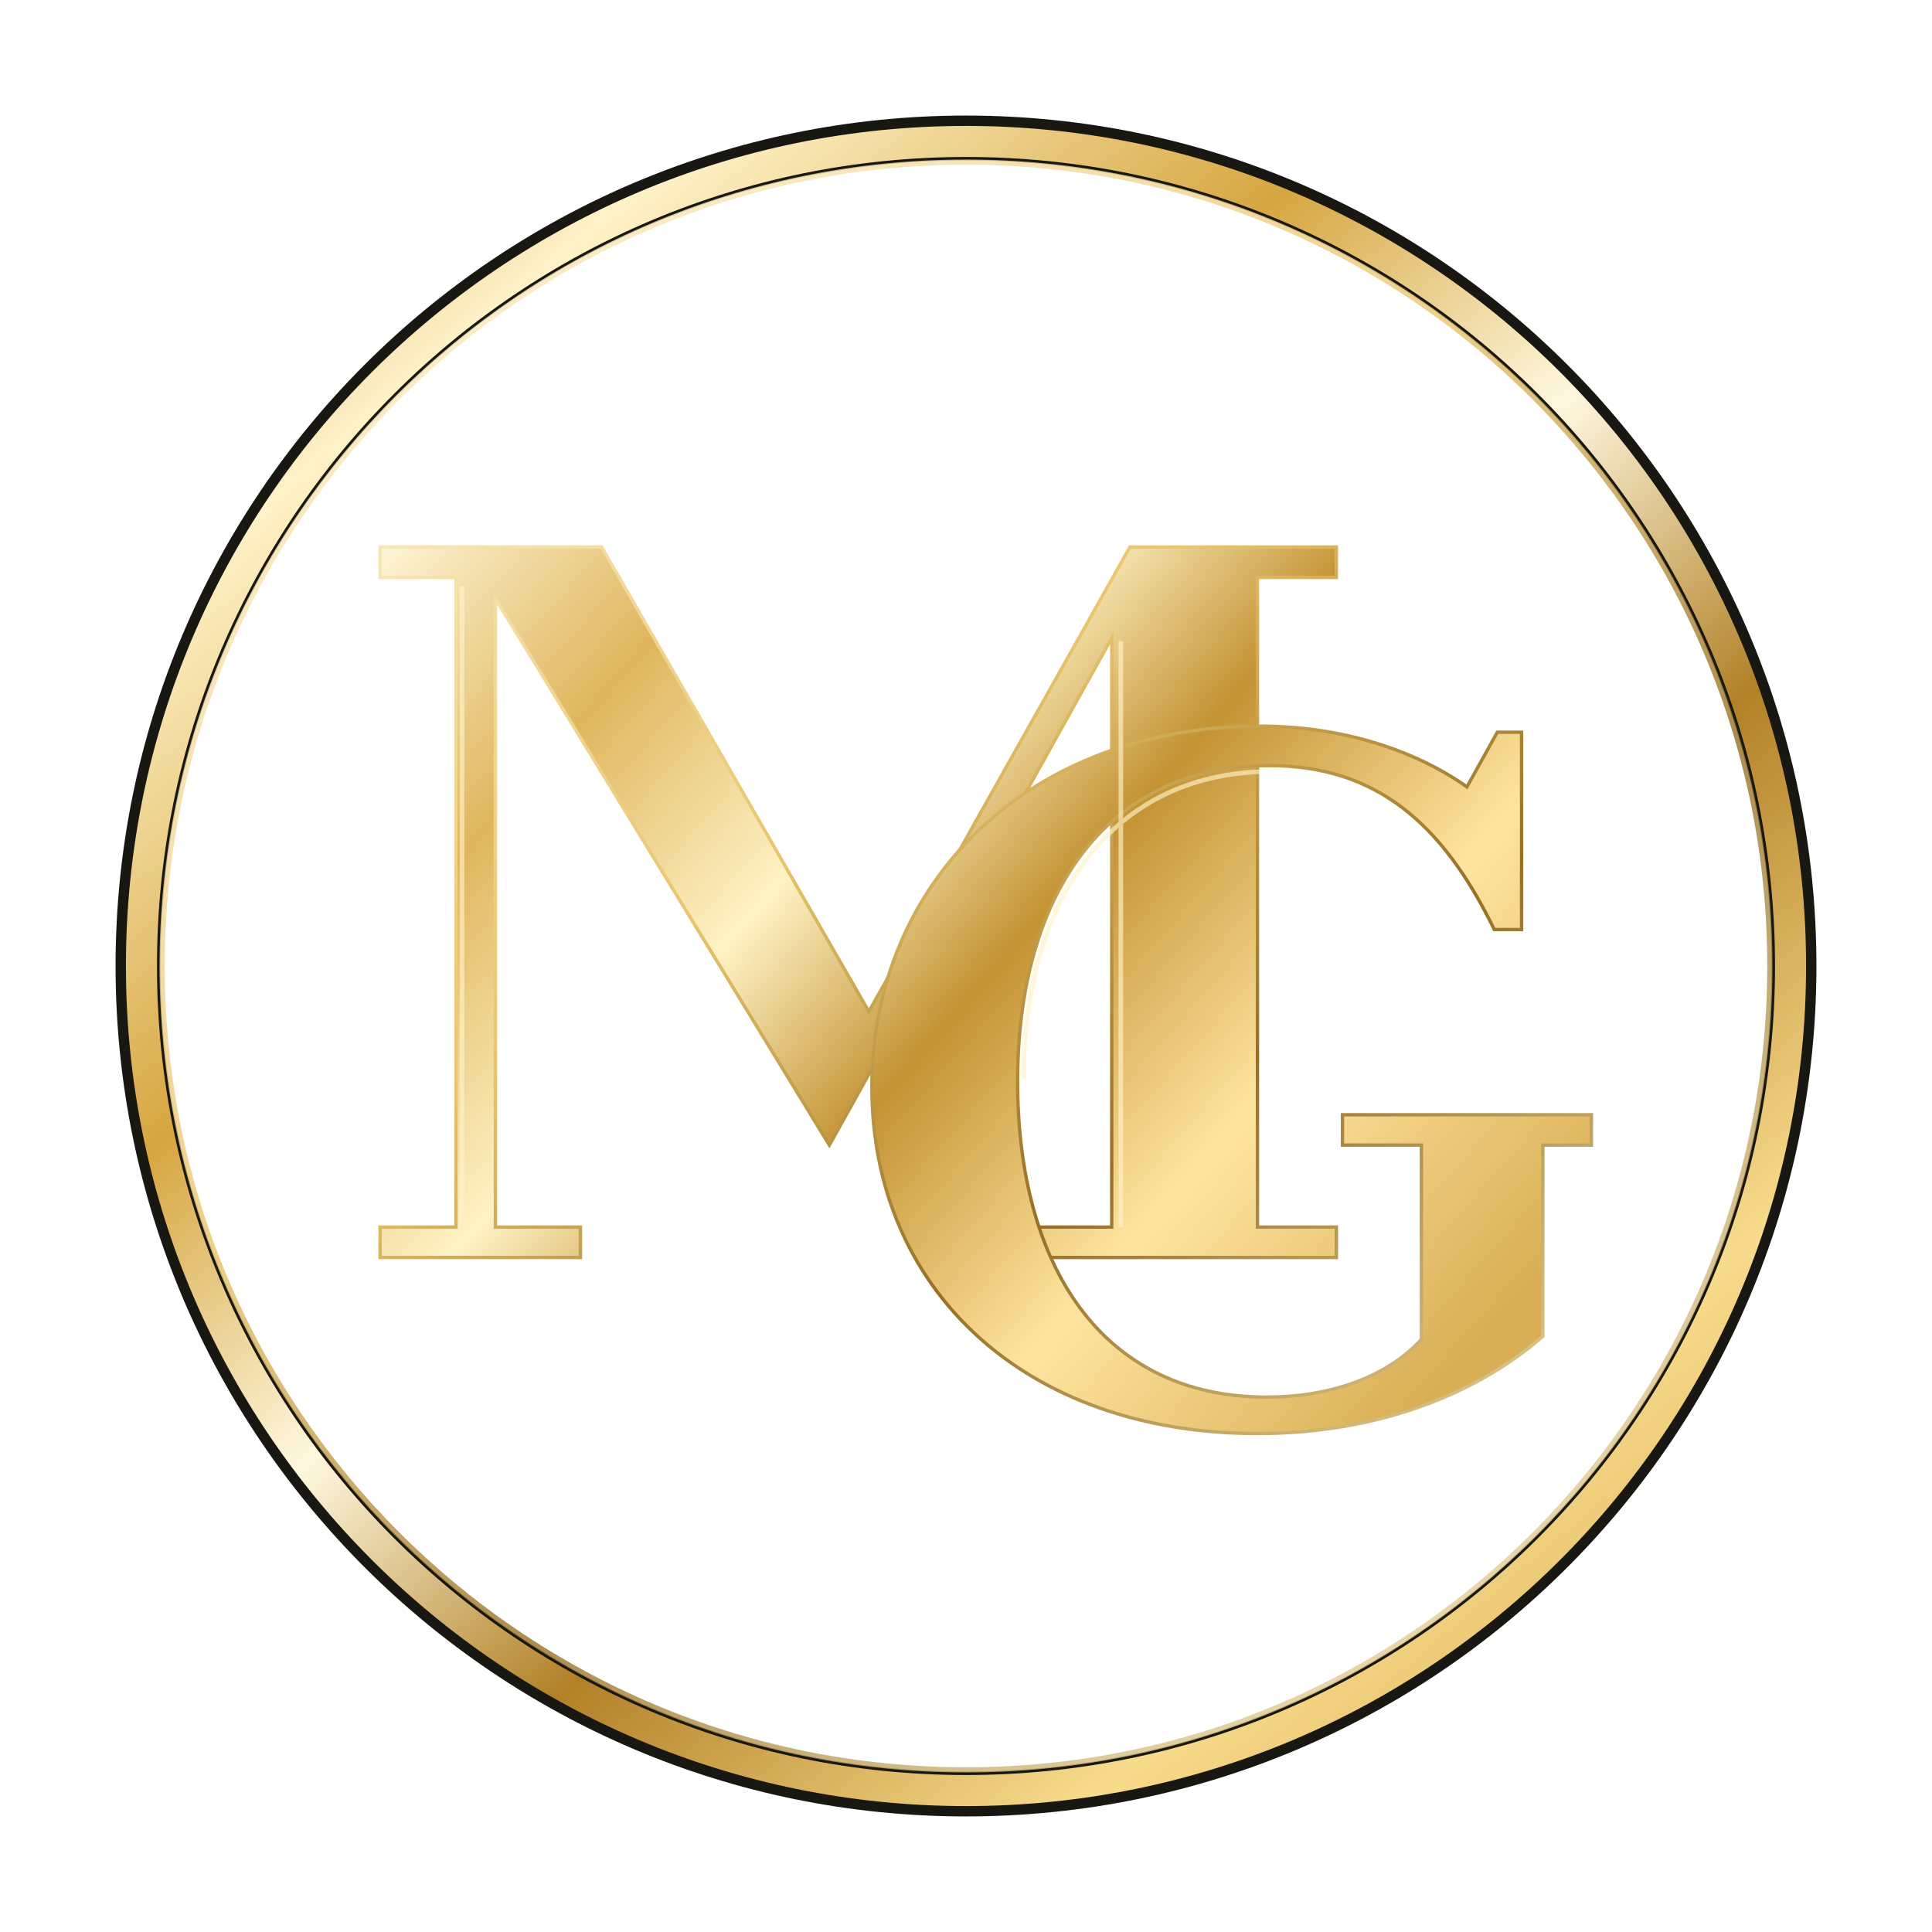
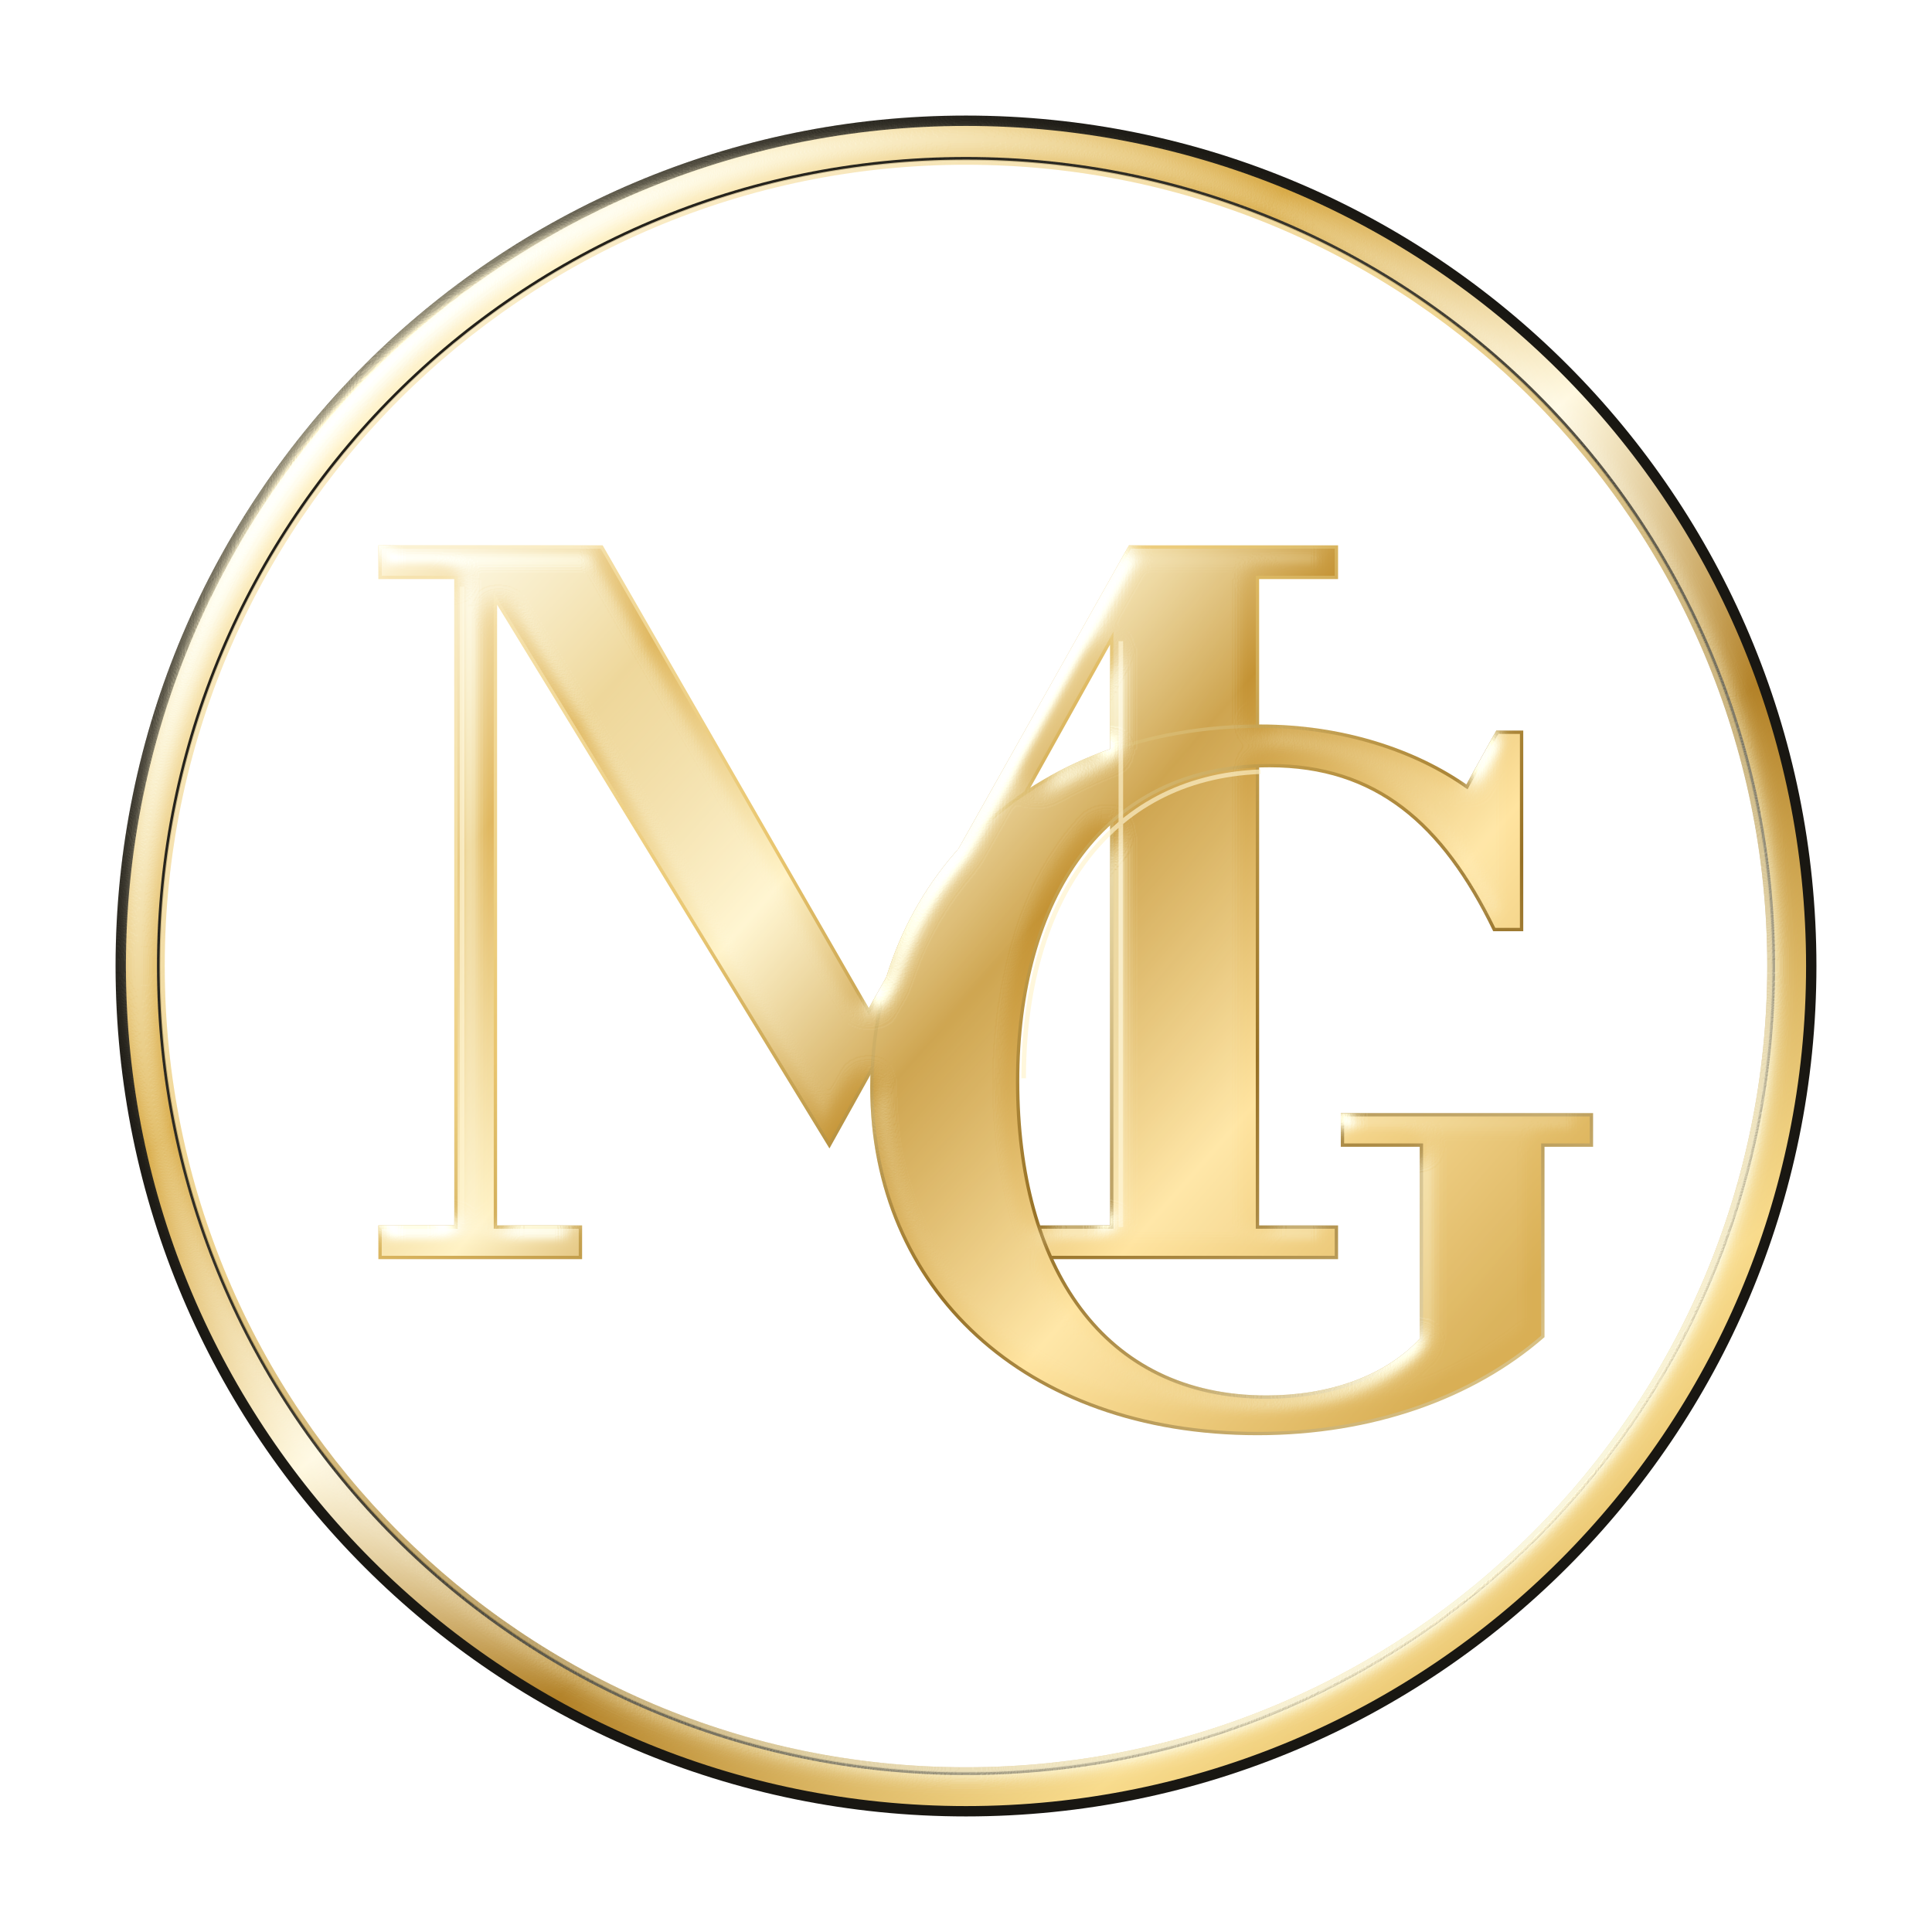
<svg xmlns="http://www.w3.org/2000/svg" viewBox="220 15 560 560" fill="none">
  <defs>
+     <filter id="glass-relief" x="-10%" y="-10%" width="120%" height="120%" color-interpolation-filters="sRGB">
+       <feGaussianBlur in="SourceAlpha" stdDeviation="3.2" result="bump" />
+       <feSpecularLighting in="bump" surfaceScale="7.5" specularConstant="1.25" specularExponent="24" lighting-color="#fff4cd" result="shine">
+         <fePointLight x="240" y="50" z="360" />
+       </feSpecularLighting>
+       <feComposite in="shine" in2="SourceAlpha" operator="in" result="edge-light" />
+       <feBlend in="SourceGraphic" in2="edge-light" mode="screen" />
+     </filter>
+     <filter id="white-alpha">
+       <feColorMatrix type="matrix" values="0 0 0 0 1 0 0 0 0 1 0 0 0 0 1 0 0 0 1 0" />
+     </filter>
+     <mask id="brand-alpha" maskUnits="userSpaceOnUse" x="0" y="0" width="1000" height="780">
+       <use href="#brand-body" filter="url(#white-alpha)" />
+     </mask>
    <linearGradient id="metal" x1="240" y1="70" x2="730" y2="650" gradientUnits="userSpaceOnUse">
      <stop stop-color="#b98930" />
      <stop offset=".14" stop-color="#fff2c8" />
      <stop offset=".3" stop-color="#d6a640" />
      <stop offset=".43" stop-color="#fff8df" />
      <stop offset=".56" stop-color="#b28127" />
      <stop offset=".72" stop-color="#f8db8c" />
      <stop offset=".87" stop-color="#d5a84a" />
      <stop offset="1" stop-color="#fff0bd" />
    </linearGradient>
    <linearGradient id="edge" x1="300" y1="60" x2="660" y2="540" gradientUnits="userSpaceOnUse">
      <stop stop-color="#fff6da" />
      <stop offset=".4" stop-color="#e9c56d" />
      <stop offset=".65" stop-color="#967025" />
      <stop offset="1" stop-color="#fff1bf" />
    </linearGradient>
    <linearGradient id="letter" x1="315" y1="145" x2="650" y2="440" gradientUnits="userSpaceOnUse">
      <stop stop-color="#fff6d8" />
      <stop offset=".2" stop-color="#dfb65d" />
      <stop offset=".39" stop-color="#fff2c5" />
      <stop offset=".55" stop-color="#c49334" />
      <stop offset=".76" stop-color="#ffe4a0" />
      <stop offset="1" stop-color="#d9af55" />
    </linearGradient>
  </defs>
-   <circle cx="500" cy="295" r="240" stroke="#191712" stroke-width="13" />
-   <circle cx="500" cy="295" r="239" stroke="url(#metal)" stroke-width="9" />
-   <circle cx="500" cy="295" r="233" stroke="url(#edge)" stroke-width="1.5" opacity=".8" />
-   <g transform="translate(500 295) scale(.88) translate(-500 -295)">
-     <path d="M307 391V381H332V167H307V157H380L468 310 554 157H622V167H596V381H622V391H522V381H548V187L455 354 345 174V381H373V391Z" fill="url(#letter)" stroke="url(#edge)" stroke-width="1.1" />
-     <path d="M683 283H674C657 248 635 229 600 229 545 229 517 273 517 333 517 394 545 437 599 437 619 437 638 431 650 418V354H624V344H706V354H690V417C667 437 634 449 596 449 519 449 469 401 469 335 469 267 521 216 597 216 624 216 648 224 665 236L675 218H683Z" fill="url(#letter)" stroke="url(#edge)" stroke-width="1.1" />
-     <path d="M334 170V380M551 188V381M519 332C519 275 546 233 597 231" stroke="#fff3c9" stroke-width="1.5" opacity=".65" />
+   <style>.brand-glint{transform:translateX(-650px);animation:brand-reflection 6s ease-in-out infinite;opacity:0}@keyframes brand-reflection{0%,10%{transform:translateX(-650px);opacity:0}25%{opacity:.6}60%{transform:translateX(1100px);opacity:0}100%{transform:translateX(1100px);opacity:0}}@media(prefers-reduced-motion:reduce){.brand-glint{animation:none;opacity:0}}</style>
+   <g id="brand-body" filter="url(#glass-relief)">
+     <circle cx="500" cy="295" r="240" stroke="#191712" stroke-width="13" />
+     <circle cx="500" cy="295" r="239" stroke="url(#metal)" stroke-width="9" />
+     <circle cx="500" cy="295" r="233" stroke="url(#edge)" stroke-width="1.5" opacity=".8" />
+     <g transform="translate(500 295) scale(.88) translate(-500 -295)">
+       <path d="M307 391V381H332V167H307V157H380L468 310 554 157H622V167H596V381H622V391H522V381H548V187L455 354 345 174V381H373V391Z" fill="url(#letter)" stroke="url(#edge)" stroke-width="1.1" />
+       <path d="M683 283H674C657 248 635 229 600 229 545 229 517 273 517 333 517 394 545 437 599 437 619 437 638 431 650 418V354H624V344H706V354H690V417C667 437 634 449 596 449 519 449 469 401 469 335 469 267 521 216 597 216 624 216 648 224 665 236L675 218H683Z" fill="url(#letter)" stroke="url(#edge)" stroke-width="1.1" />
+       <path d="M334 170V380M551 188V381M519 332C519 275 546 233 597 231" stroke="#fff3c9" stroke-width="1.5" opacity=".65" />
+     </g>
+   </g>
+   <g mask="url(#brand-alpha)" pointer-events="none">
+     <path class="brand-glint" d="M0 0H80L650 780H570Z" fill="#fff9e5" />
  </g>
</svg>
